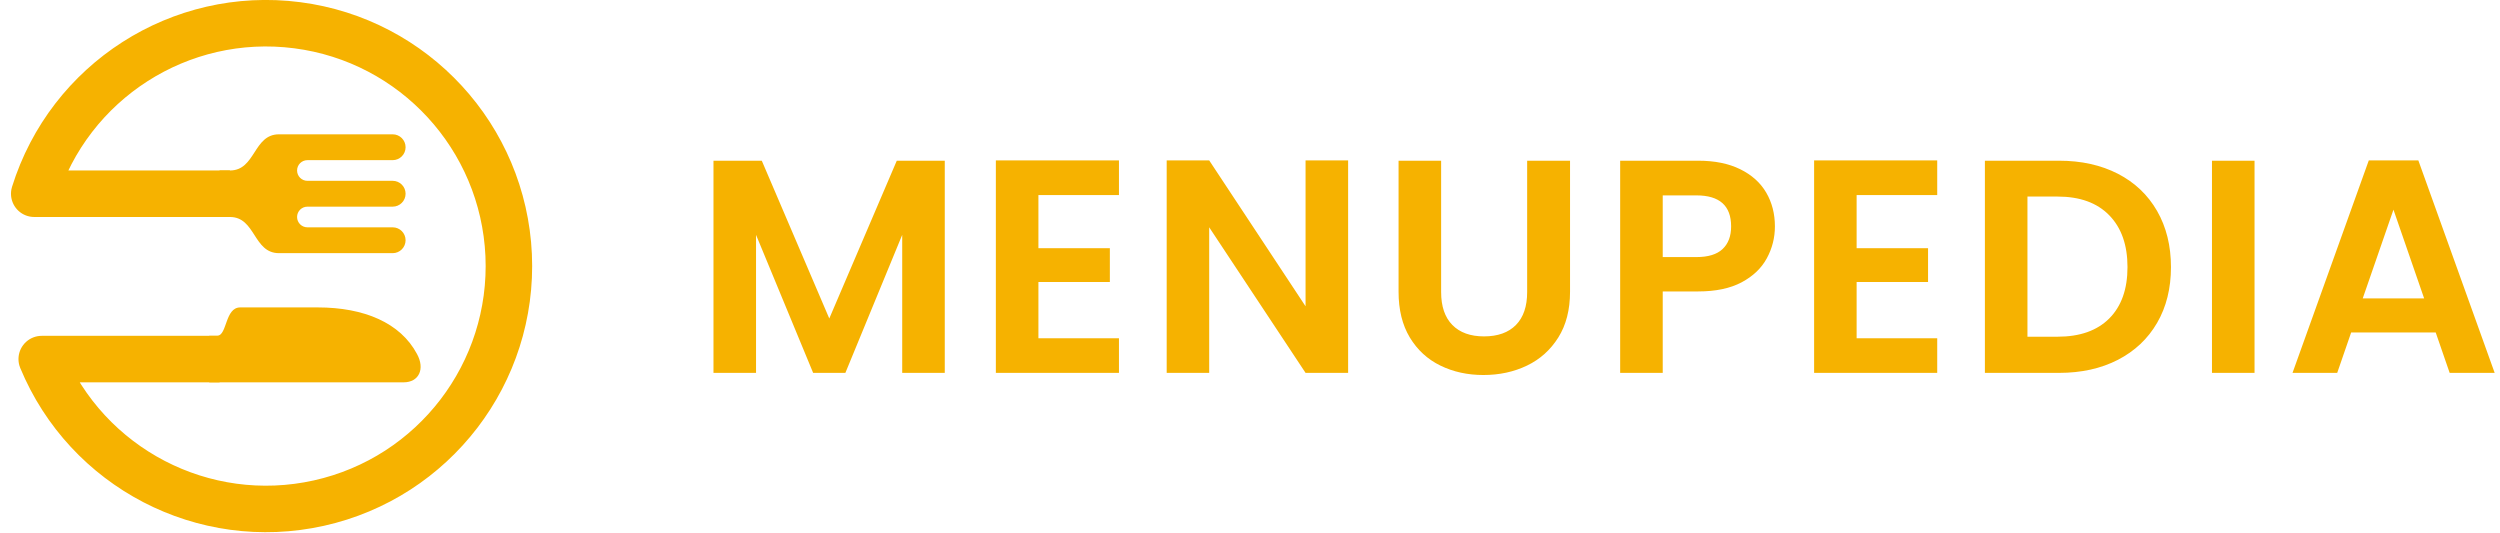
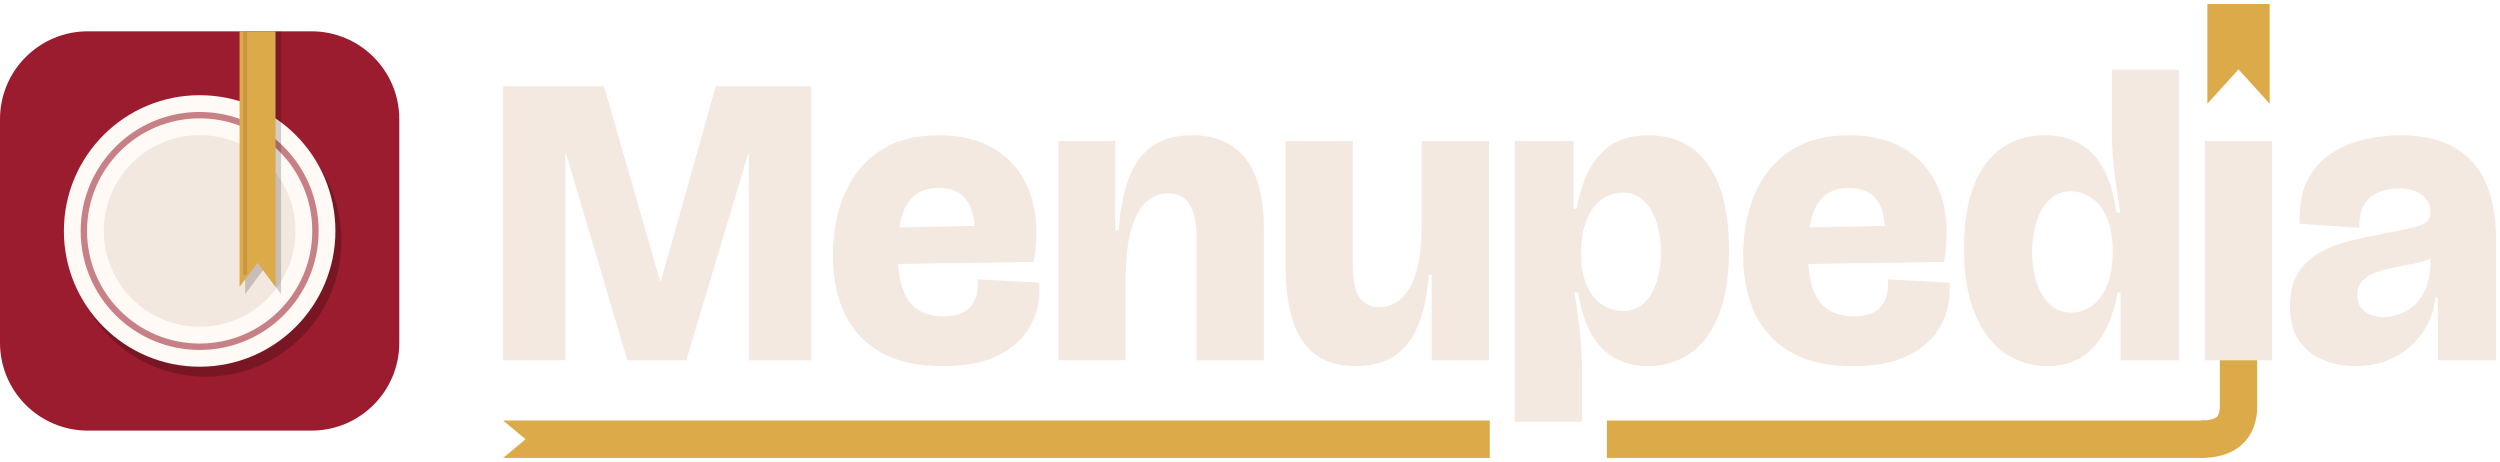
- <svg xmlns="http://www.w3.org/2000/svg" viewBox="0 0 469.32 100" width="469.32" height="100" role="img" aria-label="Menupedia">
-   <g transform="translate(-8.25 -8.25) scale(0.97)">
-     <path d="M53 46H15.13A47 47 0 1 1 16.58 78H51" fill="none" stroke="#F6B200" stroke-width="9" stroke-linejoin="round" />
-     <path d="M51 41.5H53C58 41.5 57.5 34.5 62.5 34.5H84.5A2.5 2.5 0 0 1 84.5 39.5H68A2 2 0 0 0 68 43.5H84.5A2.5 2.5 0 0 1 84.5 48.5H68A2 2 0 0 0 68 52.5H84.5A2.5 2.5 0 0 1 84.5 57.5H62.5C57.5 57.5 58 50.5 53 50.5H51Z" fill="#F6B200" />
-     <path d="M49 73.5H50.5C52.5 73.5 52 68 55 68H70C79 68 86 71 89.2 77C90.8 79.9 89.6 82.5 86.6 82.5H49Z" fill="#F6B200" />
+ <svg xmlns="http://www.w3.org/2000/svg" viewBox="0 -7.84 626.1 115.68" width="626.1" height="115.68" role="img" aria-label="Menupedia">
+   <defs>
+     <clipPath id="lk">
+       <rect width="100" height="100" rx="22" />
+     </clipPath>
+   </defs>
+   <g clip-path="url(#lk)">
+     <rect width="100" height="100" fill="#9b1c2e" />
+     <circle cx="51.5" cy="52.5" r="34" fill="#000" opacity=".22" />
+     <circle cx="50" cy="50" r="34" fill="#fffaf5" />
+     <circle cx="50" cy="50" r="24" fill="#f3e8e0" />
+     <circle cx="50" cy="50" r="29" fill="none" stroke="#9b1c2e" stroke-opacity=".55" stroke-width="1.6" />
+     <path d="M60 -2H69V64L64.5 58L60 64Z" fill="#000" opacity=".18" transform="translate(1.4 1.8)" />
+     <path d="M60 -2H69V64L64.5 58L60 64Z" fill="#dcaa48" />
+     <path d="M61.4 -2V61" stroke="#c9963f" stroke-width="1" />
  </g>
-   <path d="M177.36 30.17V70H169.37V44.09L158.7 70H152.65L141.93 44.09V70H133.94V30.17H143.01L155.68 59.79L168.35 30.17ZM194.94 36.62V46.6H208.35V52.94H194.94V63.5H210.06V70H186.95V30.11H210.06V36.62ZM253.08 70H245.09L227 42.67V70H219.02V30.11H227L245.09 57.5V30.11H253.08ZM270.54 30.17V54.82Q270.54 58.87 272.65 61.01Q274.76 63.15 278.59 63.15Q282.47 63.15 284.58 61.01Q286.69 58.87 286.69 54.82V30.17H294.74V54.76Q294.74 59.84 292.54 63.35Q290.34 66.86 286.66 68.63Q282.98 70.4 278.47 70.4Q274.02 70.4 270.4 68.63Q266.78 66.86 264.66 63.35Q262.55 59.84 262.55 54.76V30.17ZM318.82 54.71H312.14V70H304.15V30.17H318.82Q323.44 30.17 326.69 31.77Q329.94 33.37 331.57 36.16Q333.2 38.96 333.2 42.5Q333.2 45.69 331.68 48.49Q330.17 51.28 326.95 53Q323.72 54.71 318.82 54.71ZM324.98 42.5Q324.98 36.68 318.47 36.68H312.14V48.26H318.47Q321.78 48.26 323.38 46.75Q324.98 45.24 324.98 42.5ZM348.54 36.62V46.6H361.95V52.94H348.54V63.5H363.67V70H340.56V30.11H363.67V36.62ZM407.55 50.14Q407.55 56.13 404.95 60.61Q402.35 65.09 397.59 67.55Q392.82 70 386.55 70H372.62V30.17H386.55Q392.82 30.17 397.59 32.62Q402.35 35.08 404.95 39.61Q407.55 44.15 407.55 50.14ZM399.39 50.14Q399.39 43.92 395.96 40.41Q392.54 36.9 386.26 36.9H380.61V63.21H386.26Q392.54 63.21 395.96 59.79Q399.39 56.36 399.39 50.14ZM423.24 30.17V70H415.25V30.17ZM457.25 62.41H441.38L438.76 70H430.37L444.69 30.11H453.99L468.32 70H459.87ZM455.08 56.02 449.32 39.36 443.55 56.02Z" fill="#F6B200" />
+   <g transform="translate(121.84 82.4) scale(1.04)">
+     <path d="M4 14.5H241.6V23.5H4L9.4 19Z" fill="#dcaa48" />
+     <path d="M269.8 14.5H413.9V23.5H269.8Z" fill="#dcaa48" />
+     <path d="M412.9 19Q421.9 19 421.9 11V-42.8" fill="none" stroke="#dcaa48" stroke-width="9" />
+     <path d="M4 0L4 -66L28.3 -66L41.8 -19.1L42 -19.1L55.2 -66L78.2 -66L78.2 0L63.2 0L63.2 -49.7L63 -49.7L48.1 0L33.9 0L19.2 -49.7L19 -49.7L19 0ZM109.9 1.4Q102.4 1.4 97.35 -0.75Q92.3 -2.9 89.2 -6.65Q86.1 -10.4 84.75 -15.2Q83.4 -20 83.4 -25.3Q83.4 -31 84.85 -36.2Q86.3 -41.4 89.35 -45.45Q92.4 -49.5 97.25 -51.85Q102.1 -54.2 108.9 -54.2Q115.7 -54.2 120.55 -51.85Q125.4 -49.5 128.3 -45.3Q131.2 -41.1 132.05 -35.6Q132.9 -30.1 131.8 -23.7L93.5 -23.1L93.5 -31.9L119.4 -32.4L117.3 -27.3Q117.9 -31.9 117.15 -35.05Q116.4 -38.2 114.4 -39.85Q112.4 -41.5 108.9 -41.5Q105.2 -41.5 103 -39.6Q100.8 -37.7 99.9 -34.25Q99 -30.8 99 -26.1Q99 -18 101.7 -14.3Q104.4 -10.6 110 -10.6Q112.4 -10.6 114 -11.2Q115.6 -11.8 116.6 -12.95Q117.6 -14.1 118 -15.75Q118.4 -17.4 118.3 -19.5L133.1 -18.7Q133.4 -15.4 132.45 -11.9Q131.5 -8.4 128.9 -5.4Q126.3 -2.4 121.65 -0.5Q117 1.4 109.9 1.4ZM137.7 0L137.7 -29.9L137.7 -52.8L151.4 -52.8L151.4 -31.3L152.2 -31.3Q152.8 -39.1 154.8 -44.15Q156.8 -49.2 160.5 -51.7Q164.2 -54.2 169.9 -54.2Q178.5 -54.2 182.85 -48.5Q187.2 -42.8 187.2 -31.5L187.2 0L171 0L171 -29.4Q171 -34.8 169.35 -37.5Q167.7 -40.2 164.1 -40.2Q161.1 -40.2 158.8 -38.1Q156.5 -36 155.2 -31.3Q153.9 -26.6 153.9 -18.7L153.9 0ZM209.3 1.4Q200.7 1.4 196.55 -4.6Q192.4 -10.6 192.4 -23L192.4 -52.8L208.6 -52.8L208.6 -23.2Q208.6 -17.4 210.25 -15.1Q211.9 -12.8 215 -12.8Q217.2 -12.8 219.05 -13.95Q220.9 -15.1 222.3 -17.45Q223.7 -19.8 224.45 -23.5Q225.2 -27.2 225.2 -32.4L225.2 -52.8L241.4 -52.8L241.4 -23.8L241.4 0L227.6 0L227.6 -20.6L226.9 -20.6Q226.3 -12.9 224.2 -8.05Q222.1 -3.2 218.4 -0.9Q214.7 1.4 209.3 1.4ZM247.6 14.8L247.6 -34L247.6 -52.8L261.8 -52.8L261.8 -36.5L262.5 -36.5Q263.6 -42.4 265.8 -46.35Q268 -50.3 271.45 -52.25Q274.9 -54.2 279.8 -54.2Q286 -54.2 290.35 -51.05Q294.7 -47.9 296.95 -41.75Q299.2 -35.6 299.2 -26.6Q299.2 -16.9 296.65 -10.7Q294.1 -4.5 289.7 -1.55Q285.3 1.4 279.7 1.4Q275.2 1.4 271.75 -0.5Q268.3 -2.4 266.05 -6.35Q263.8 -10.3 262.9 -16.3L262 -16.3Q262.5 -13.4 262.9 -10.25Q263.3 -7.1 263.55 -4.05Q263.8 -1 263.8 1.8L263.8 14.8ZM273.6 -11.9Q276.8 -11.9 278.85 -13.9Q280.9 -15.9 281.85 -19.15Q282.8 -22.4 282.8 -26Q282.8 -30 281.75 -33.25Q280.7 -36.5 278.65 -38.45Q276.6 -40.4 273.6 -40.4Q271.7 -40.4 269.9 -39.55Q268.1 -38.7 266.7 -36.95Q265.3 -35.2 264.45 -32.5Q263.6 -29.8 263.6 -26L263.6 -25.4Q263.6 -22.4 264.2 -20.2Q264.8 -18 265.8 -16.4Q266.8 -14.8 268.1 -13.8Q269.4 -12.8 270.8 -12.35Q272.2 -11.9 273.6 -11.9ZM329.1 1.4Q321.6 1.4 316.55 -0.75Q311.5 -2.9 308.4 -6.65Q305.3 -10.4 303.95 -15.2Q302.6 -20 302.6 -25.3Q302.6 -31 304.05 -36.2Q305.5 -41.4 308.55 -45.45Q311.6 -49.5 316.45 -51.85Q321.3 -54.2 328.1 -54.2Q334.9 -54.2 339.75 -51.85Q344.6 -49.5 347.5 -45.3Q350.4 -41.1 351.25 -35.6Q352.1 -30.1 351 -23.7L312.7 -23.1L312.7 -31.9L338.6 -32.4L336.5 -27.3Q337.1 -31.9 336.35 -35.05Q335.6 -38.2 333.6 -39.85Q331.6 -41.5 328.1 -41.5Q324.4 -41.5 322.2 -39.6Q320 -37.7 319.1 -34.25Q318.2 -30.8 318.2 -26.1Q318.2 -18 320.9 -14.3Q323.6 -10.6 329.2 -10.6Q331.6 -10.6 333.2 -11.2Q334.8 -11.8 335.8 -12.95Q336.8 -14.1 337.2 -15.75Q337.6 -17.4 337.5 -19.5L352.3 -18.7Q352.6 -15.4 351.65 -11.9Q350.7 -8.4 348.1 -5.4Q345.5 -2.4 340.85 -0.5Q336.2 1.4 329.1 1.4ZM375.9 1.4Q370.2 1.4 365.65 -1.7Q361.1 -4.8 358.45 -11.1Q355.8 -17.4 355.8 -27Q355.8 -36.1 358.2 -42.15Q360.6 -48.2 365 -51.2Q369.4 -54.2 375.3 -54.2Q379.9 -54.2 383.45 -52.3Q387 -50.4 389.3 -46.3Q391.6 -42.2 392.5 -35.6L393.4 -35.6Q392.9 -39 392.4 -42.3Q391.9 -45.6 391.65 -48.7Q391.4 -51.8 391.4 -54.5L391.4 -70L407.6 -70L407.6 -18.6L407.6 0L393.5 0L393.5 -16.3L392.8 -16.3Q391.7 -10.5 389.45 -6.55Q387.2 -2.6 383.85 -0.6Q380.5 1.4 375.9 1.4ZM381.6 -11.5Q383.5 -11.5 385.3 -12.35Q387.1 -13.2 388.5 -15Q389.9 -16.8 390.75 -19.5Q391.6 -22.2 391.6 -25.9L391.6 -26.6Q391.6 -29.6 391 -31.95Q390.4 -34.3 389.4 -35.95Q388.4 -37.6 387.1 -38.65Q385.8 -39.7 384.35 -40.2Q382.9 -40.7 381.5 -40.7Q378.4 -40.7 376.3 -38.6Q374.2 -36.5 373.2 -33.15Q372.2 -29.8 372.2 -25.9Q372.2 -22 373.3 -18.7Q374.4 -15.4 376.5 -13.45Q378.6 -11.5 381.6 -11.5ZM413.8 0L413.8 -52.8L430 -52.8L430 0ZM450.1 1.4Q446.1 1.4 442.5 0Q438.9 -1.4 436.6 -4.55Q434.3 -7.7 434.3 -13Q434.3 -17.9 436.2 -20.95Q438.1 -24 441.3 -25.85Q444.5 -27.7 448.3 -28.65Q452.1 -29.6 455.8 -30.3Q461 -31.3 463.6 -31.9Q466.2 -32.5 467.15 -33.3Q468.1 -34.1 468.1 -35.5Q468.1 -38.4 465.95 -39.9Q463.8 -41.4 460.3 -41.4Q458.1 -41.4 455.9 -40.6Q453.7 -39.8 452.3 -37.75Q450.9 -35.7 451 -31.9L436.6 -32.9Q436.4 -39.2 438.5 -43.35Q440.6 -47.5 444.25 -49.85Q447.9 -52.2 452.25 -53.2Q456.6 -54.2 460.9 -54.2Q468.8 -54.2 473.9 -51.25Q479 -48.3 481.45 -42.75Q483.9 -37.2 483.9 -29.3L483.9 -19.9Q483.9 -16.6 483.9 -13.25Q483.9 -9.9 483.9 -6.6Q483.9 -3.3 483.9 0L469.9 0Q469.9 -3.6 469.9 -7.3Q469.9 -11 469.9 -15.1L469.3 -15.1Q468.9 -10.6 466.35 -6.85Q463.8 -3.1 459.65 -0.85Q455.5 1.4 450.1 1.4ZM456.8 -10.4Q458.5 -10.4 460.45 -11.05Q462.4 -11.7 464.15 -13.2Q465.9 -14.7 467 -17.35Q468.1 -20 468.1 -23.9L468.1 -26.3L470.8 -26.6Q470 -25.3 468.15 -24.5Q466.3 -23.7 464 -23.25Q461.7 -22.8 459.35 -22.35Q457 -21.9 455 -21.15Q453 -20.4 451.75 -19.15Q450.5 -17.9 450.5 -15.7Q450.5 -13.1 452.35 -11.75Q454.2 -10.4 456.8 -10.4Z" fill="#f3e9e1" />
+     <path d="M414.4 -85.8H429.4V-61.8L421.9 -70.05L414.4 -61.8Z" fill="#dcaa48" />
+   </g>
</svg>
